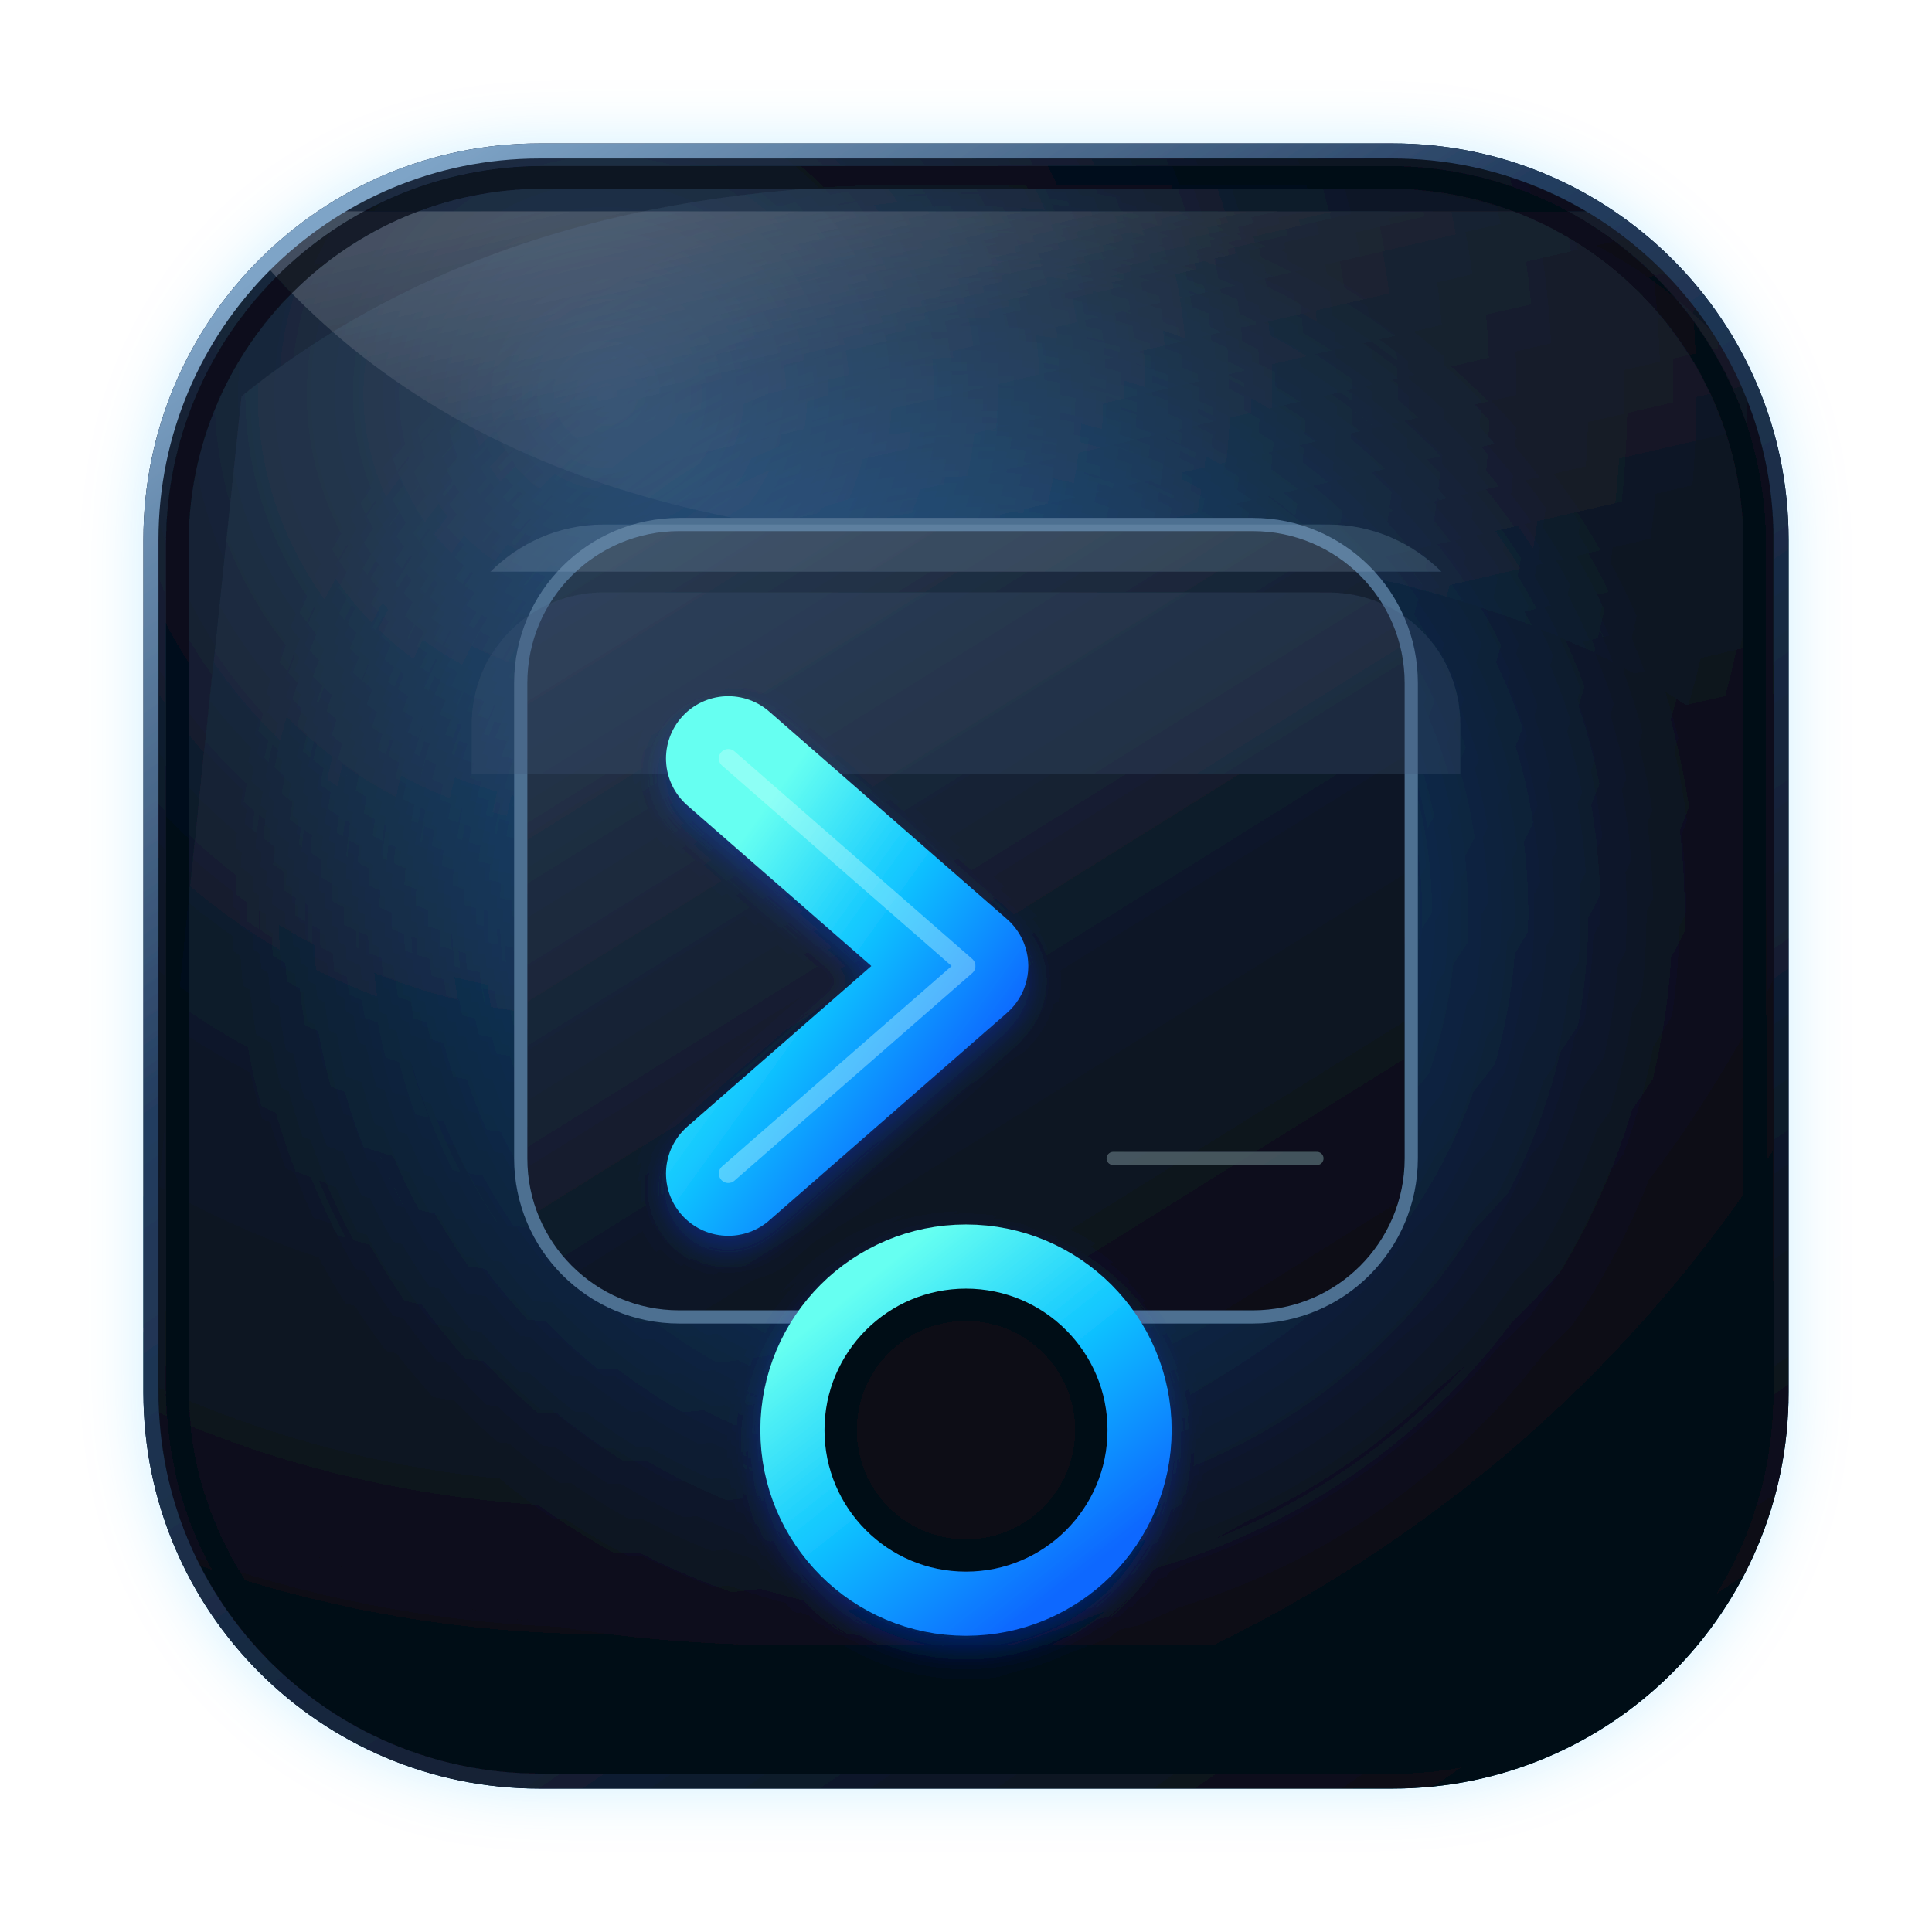
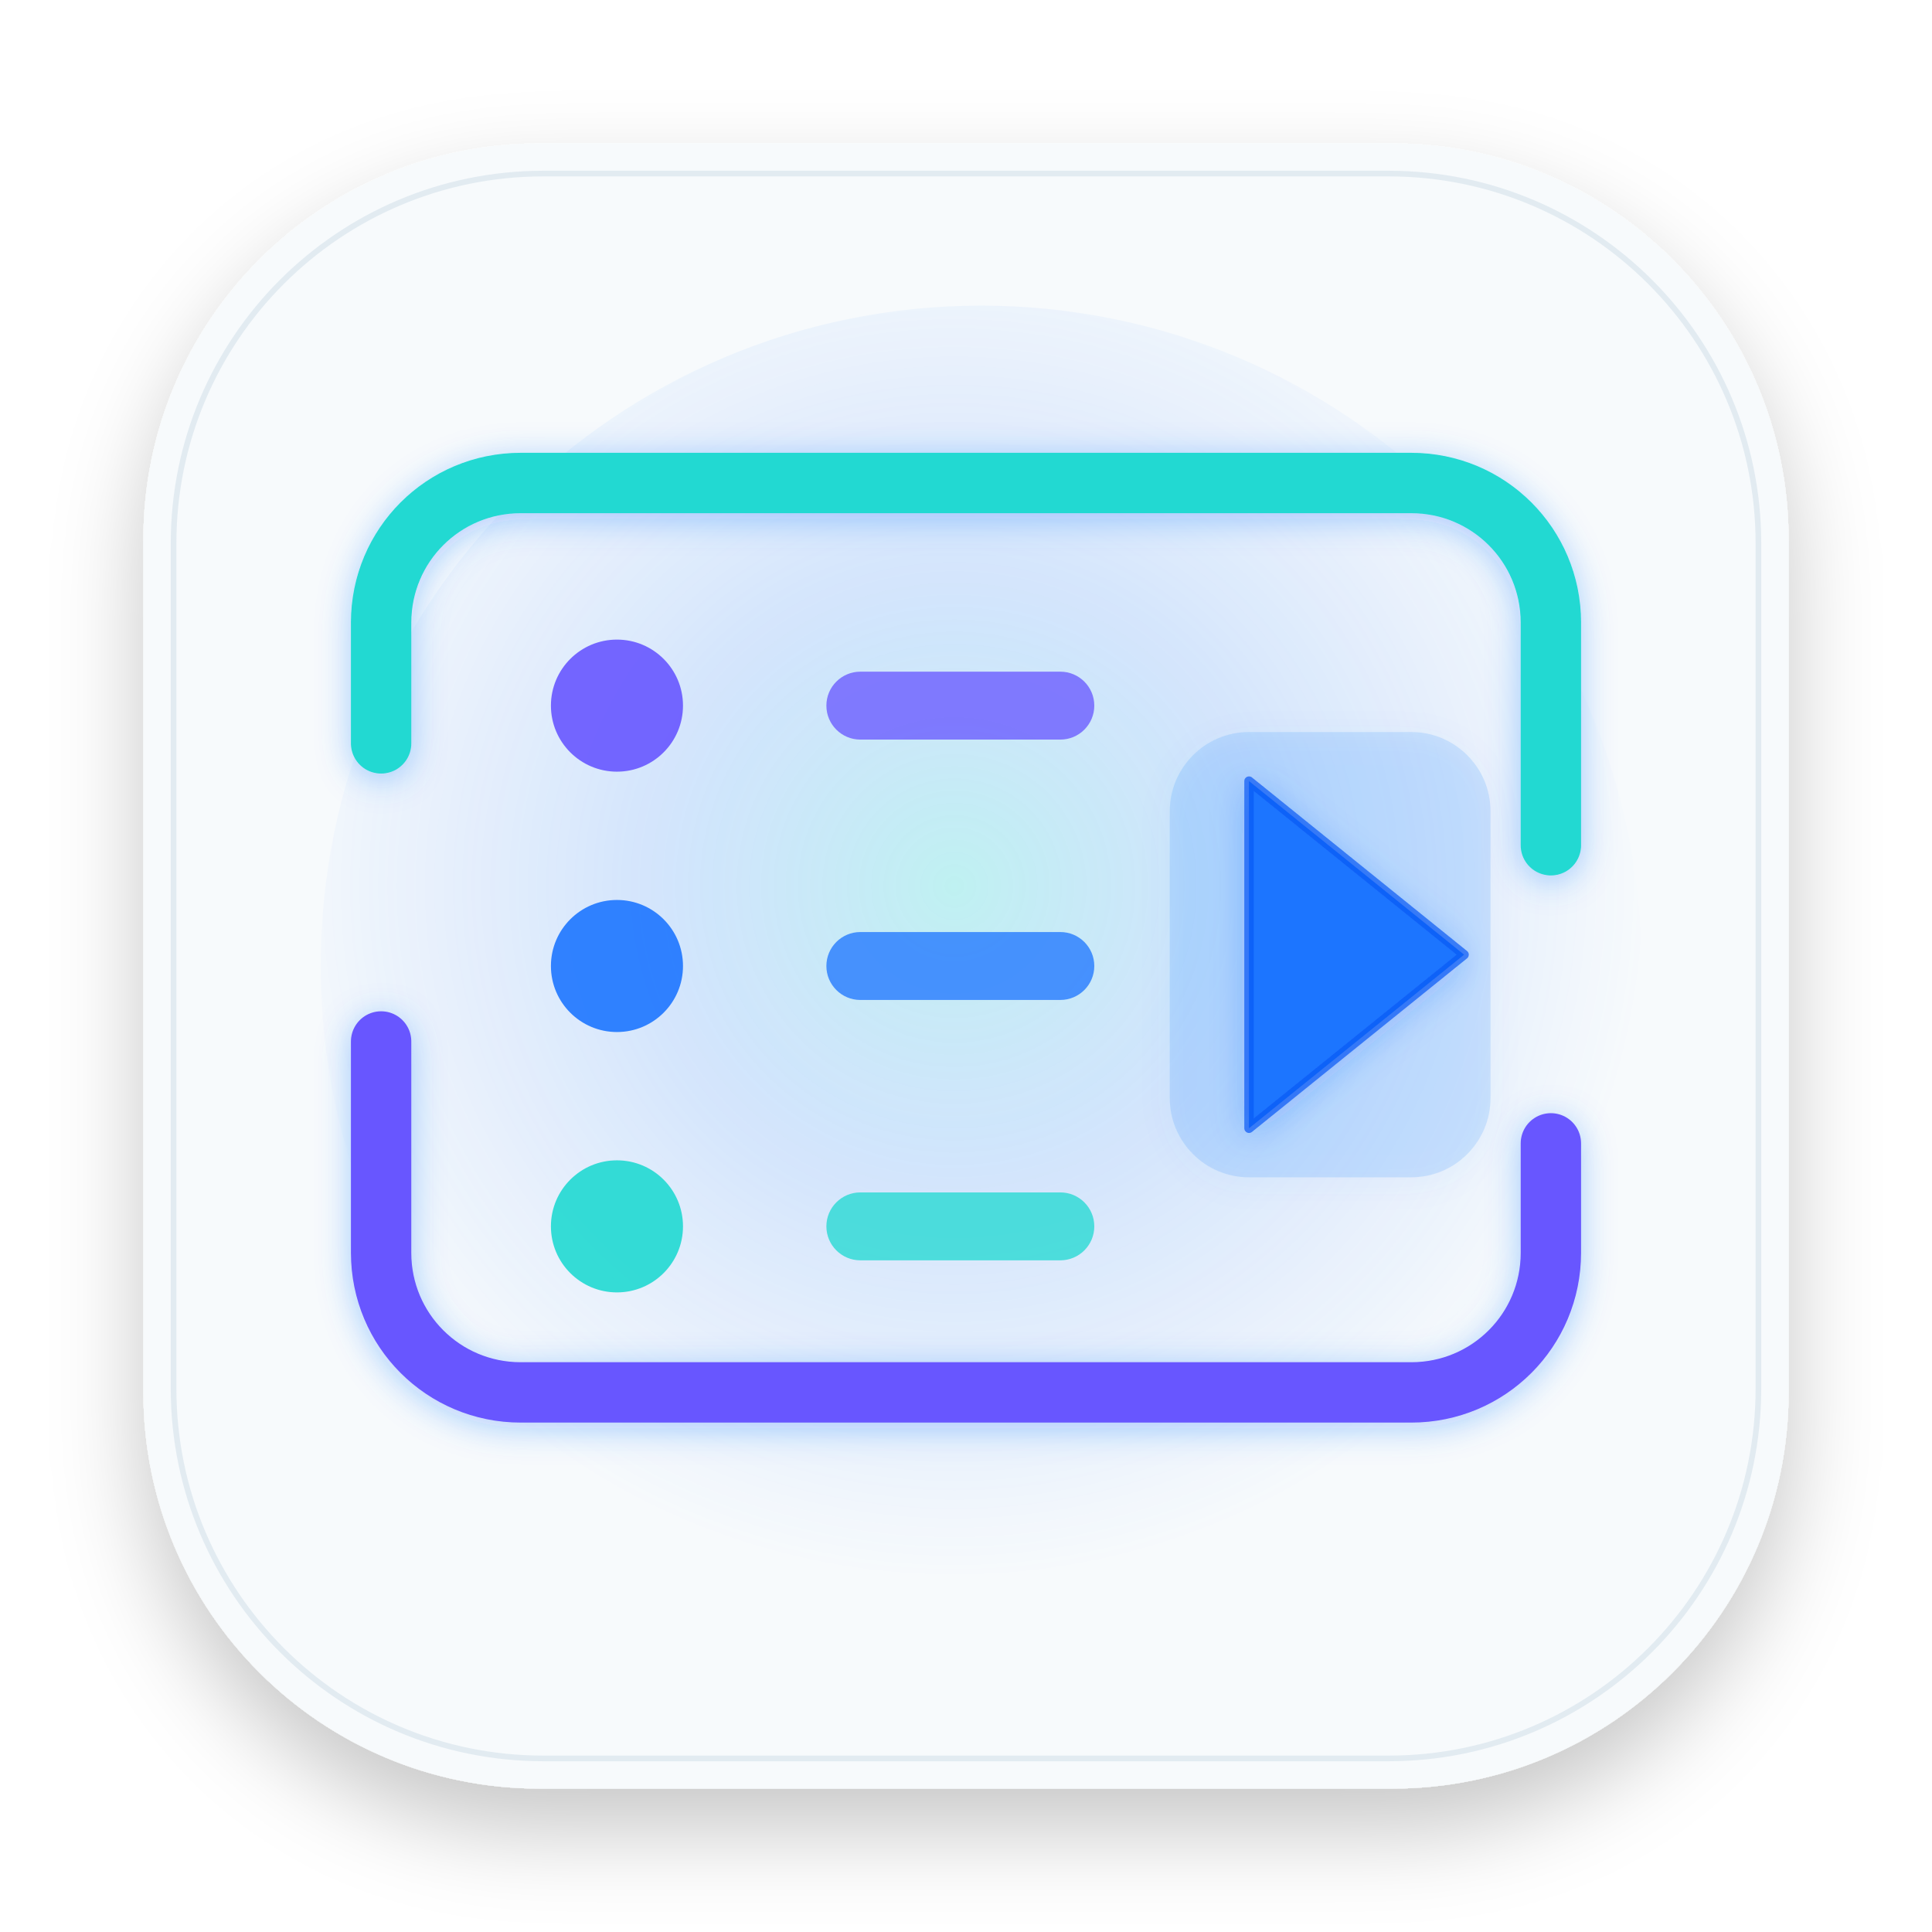
<svg xmlns="http://www.w3.org/2000/svg" width="1024" height="1024" viewBox="0 0 1024 1024">
  <defs>
-     <radialGradient id="bg" cx="28%" cy="15%" r="92%">
-       <stop offset="0" stop-color="#304763" />
-       <stop offset="0.45" stop-color="#101b2b" />
-       <stop offset="1" stop-color="#050914" />
+     <linearGradient id="cyanBlue" x1="18%" y1="14%" x2="84%" y2="88%">
+       <stop offset="0" stop-color="#20d9d2" />
+       <stop offset="0.52" stop-color="#1d75ff" />
+       <stop offset="1" stop-color="#6757ff" />
+     </linearGradient>
+     <radialGradient id="halo" cx="48%" cy="44%" r="52%">
+       <stop offset="0" stop-color="#20d9d2" stop-opacity="0.26" />
+       <stop offset="0.45" stop-color="#1d75ff" stop-opacity="0.16" />
+       <stop offset="1" stop-color="#1d75ff" stop-opacity="0" />
    </radialGradient>
-     <radialGradient id="halo" cx="50%" cy="48%" r="48%">
-       <stop offset="0" stop-color="#39eaff" stop-opacity="0.55" />
-       <stop offset="0.36" stop-color="#0a8cff" stop-opacity="0.28" />
-       <stop offset="1" stop-color="#0a8cff" stop-opacity="0" />
-     </radialGradient>
-     <linearGradient id="rim" x1="18%" y1="0" x2="86%" y2="100%">
-       <stop offset="0" stop-color="#7ea4c7" />
-       <stop offset="0.32" stop-color="#243d5f" />
-       <stop offset="1" stop-color="#050a13" />
-     </linearGradient>
-     <linearGradient id="mark" x1="19%" y1="9%" x2="84%" y2="91%">
-       <stop offset="0" stop-color="#66fff1" />
-       <stop offset="0.46" stop-color="#12c7ff" />
-       <stop offset="1" stop-color="#0968ff" />
-     </linearGradient>
-     <linearGradient id="plate" x1="16%" y1="0" x2="86%" y2="100%">
-       <stop offset="0" stop-color="#283a51" />
-       <stop offset="0.55" stop-color="#101a2a" />
-       <stop offset="1" stop-color="#080d18" />
-     </linearGradient>
-     <linearGradient id="glass" x1="20%" y1="0" x2="86%" y2="100%">
-       <stop offset="0" stop-color="#ffffff" stop-opacity="0.36" />
-       <stop offset="0.28" stop-color="#ffffff" stop-opacity="0.1" />
-       <stop offset="1" stop-color="#ffffff" stop-opacity="0" />
-     </linearGradient>
-     <filter id="shadow" x="-18%" y="-18%" width="136%" height="142%">
-       <feDropShadow dx="0" dy="34" stdDeviation="28" flood-color="#00040b" flood-opacity="0.62" />
-       <feDropShadow dx="0" dy="0" stdDeviation="16" flood-color="#0aaeff" flood-opacity="0.18" />
+     <filter id="tileShadow" x="-20%" y="-20%" width="140%" height="145%">
+       <feDropShadow dx="0" dy="22" stdDeviation="24" flood-color="#000000" flood-opacity="0.22" />
    </filter>
-     <filter id="glow" x="-45%" y="-45%" width="190%" height="190%">
-       <feDropShadow dx="0" dy="0" stdDeviation="18" flood-color="#20d9ff" flood-opacity="0.58" />
-       <feDropShadow dx="0" dy="8" stdDeviation="8" flood-color="#004cff" flood-opacity="0.34" />
+     <filter id="markGlow" x="-25%" y="-25%" width="150%" height="150%">
+       <feDropShadow dx="0" dy="3" stdDeviation="9" flood-color="#1d75ff" flood-opacity="0.34" />
    </filter>
-     <clipPath id="squircle">
-       <rect x="76" y="76" width="872" height="872" rx="210" />
-     </clipPath>
  </defs>
  <rect width="1024" height="1024" fill="none" />
-   <g filter="url(#shadow)">
-     <rect x="76" y="76" width="872" height="872" rx="210" fill="url(#bg)" />
-     <g clip-path="url(#squircle)">
-       <circle cx="512" cy="500" r="410" fill="url(#halo)" />
-       <path d="M128 210c92-74 211-112 357-112h221c96 0 168 36 216 94v-116H76v872h872V756c-58 76-143 116-253 116H424c-154 0-272-37-354-110z" fill="#020611" opacity="0.22" />
-       <path d="M118 112h808v286c-88-74-217-110-389-110-194 0-334-59-419-176Z" fill="url(#glass)" opacity="0.5" />
-     </g>
-     <rect x="80" y="80" width="864" height="864" rx="206" fill="none" stroke="url(#rim)" stroke-width="8" />
-     <rect x="94" y="94" width="836" height="836" rx="194" fill="none" stroke="#020814" stroke-width="12" opacity="0.72" />
-     <rect x="276" y="278" width="472" height="420" rx="84" fill="url(#plate)" stroke="#4d6f91" stroke-width="7" />
-     <path d="M320 314h384c39 0 70 31 70 70v26H250v-26c0-39 31-70 70-70Z" fill="#415776" opacity="0.28" />
-     <path d="M320 278h384c24 0 45 10 60 25H260c15-15 36-25 60-25Z" fill="#a9c5df" opacity="0.18" />
-     <g filter="url(#glow)">
-       <path d="M386 402 512 512 386 622" fill="none" stroke="url(#mark)" stroke-width="66" stroke-linecap="round" stroke-linejoin="round" />
-       <path d="M590 614h108" fill="none" stroke="url(#mark)" stroke-width="44" stroke-linecap="round" />
-     </g>
-     <path d="M386 402 512 512 386 622" fill="none" stroke="#d8fffb" stroke-width="10" stroke-linecap="round" stroke-linejoin="round" opacity="0.35" />
-     <path d="M590 614h108" fill="none" stroke="#d8fffb" stroke-width="7" stroke-linecap="round" opacity="0.28" />
-     <circle cx="512" cy="758" r="92" fill="#060a15" stroke="url(#mark)" stroke-width="34" filter="url(#glow)" />
-     <circle cx="512" cy="758" r="58" fill="#080b17" />
+   <g filter="url(#tileShadow)">
+     <rect x="76" y="76" width="872" height="872" rx="210" fill="#f7fafc" />
+     <rect x="92" y="92" width="840" height="840" rx="196" fill="none" stroke="#dde7ef" stroke-opacity="0.8" stroke-width="3" />
+   </g>
+   <circle cx="520" cy="512" r="350" fill="url(#halo)" />
+   <g fill="none" stroke-linecap="round" stroke-linejoin="round" filter="url(#markGlow)">
+     <path d="M202 394V330C202 289 235 256 276 256H748C789 256 822 289 822 330V448" stroke="#20d9d2" stroke-width="32" />
+     <path d="M202 552V664C202 705 235 738 276 738H748C789 738 822 705 822 664V606" stroke="#6757ff" stroke-width="32" />
+   </g>
+   <g>
+     <circle cx="327" cy="650" r="35" fill="#20d9d2" opacity="0.9" />
+     <circle cx="327" cy="512" r="35" fill="#1d75ff" opacity="0.9" />
+     <circle cx="327" cy="374" r="35" fill="#6757ff" opacity="0.9" />
+     <rect x="438" y="632" width="142" height="36" rx="18" fill="#20d9d2" opacity="0.76" />
+     <rect x="438" y="494" width="142" height="36" rx="18" fill="#1d75ff" opacity="0.76" />
+     <rect x="438" y="356" width="142" height="36" rx="18" fill="#6757ff" opacity="0.76" />
+   </g>
+   <g filter="url(#markGlow)">
+     <rect x="620" y="388" width="170" height="236" rx="42" fill="#1d75ff" opacity="0.14" />
+     <path d="M662 414V598L776 506Z" fill="#1d75ff" stroke="#0d5af5" stroke-opacity="0.72" stroke-width="5" stroke-linejoin="round" />
  </g>
</svg>
